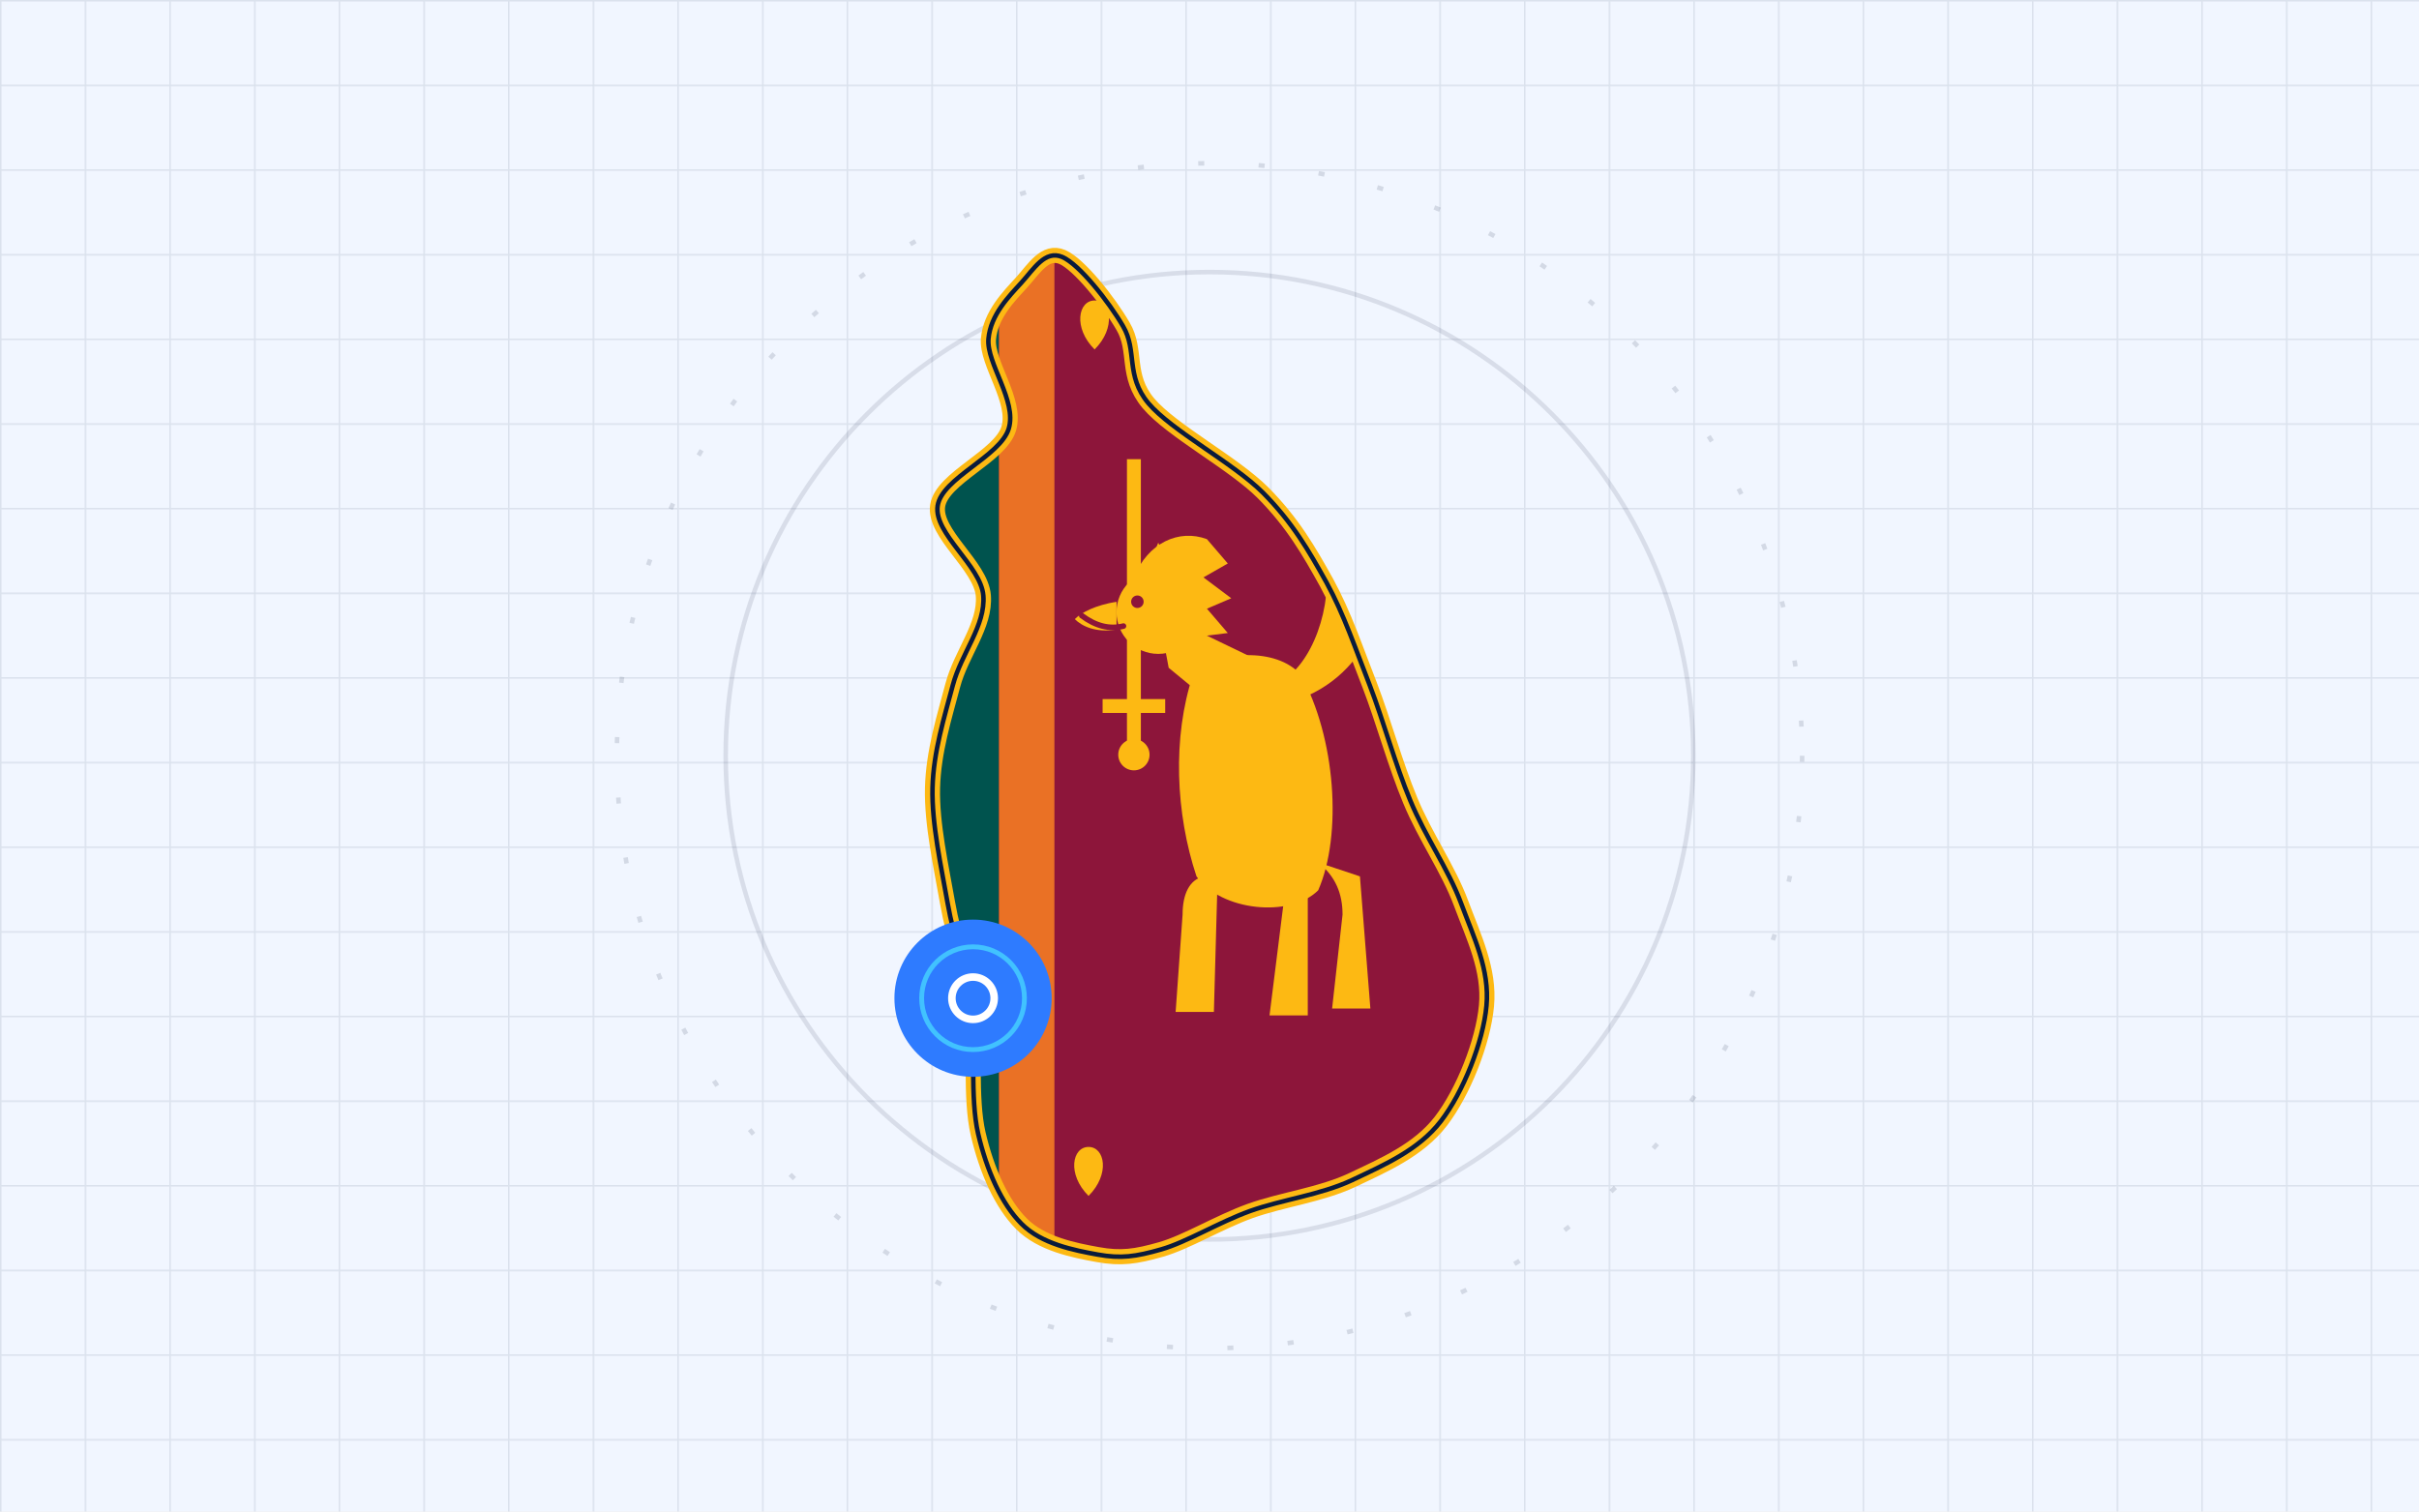
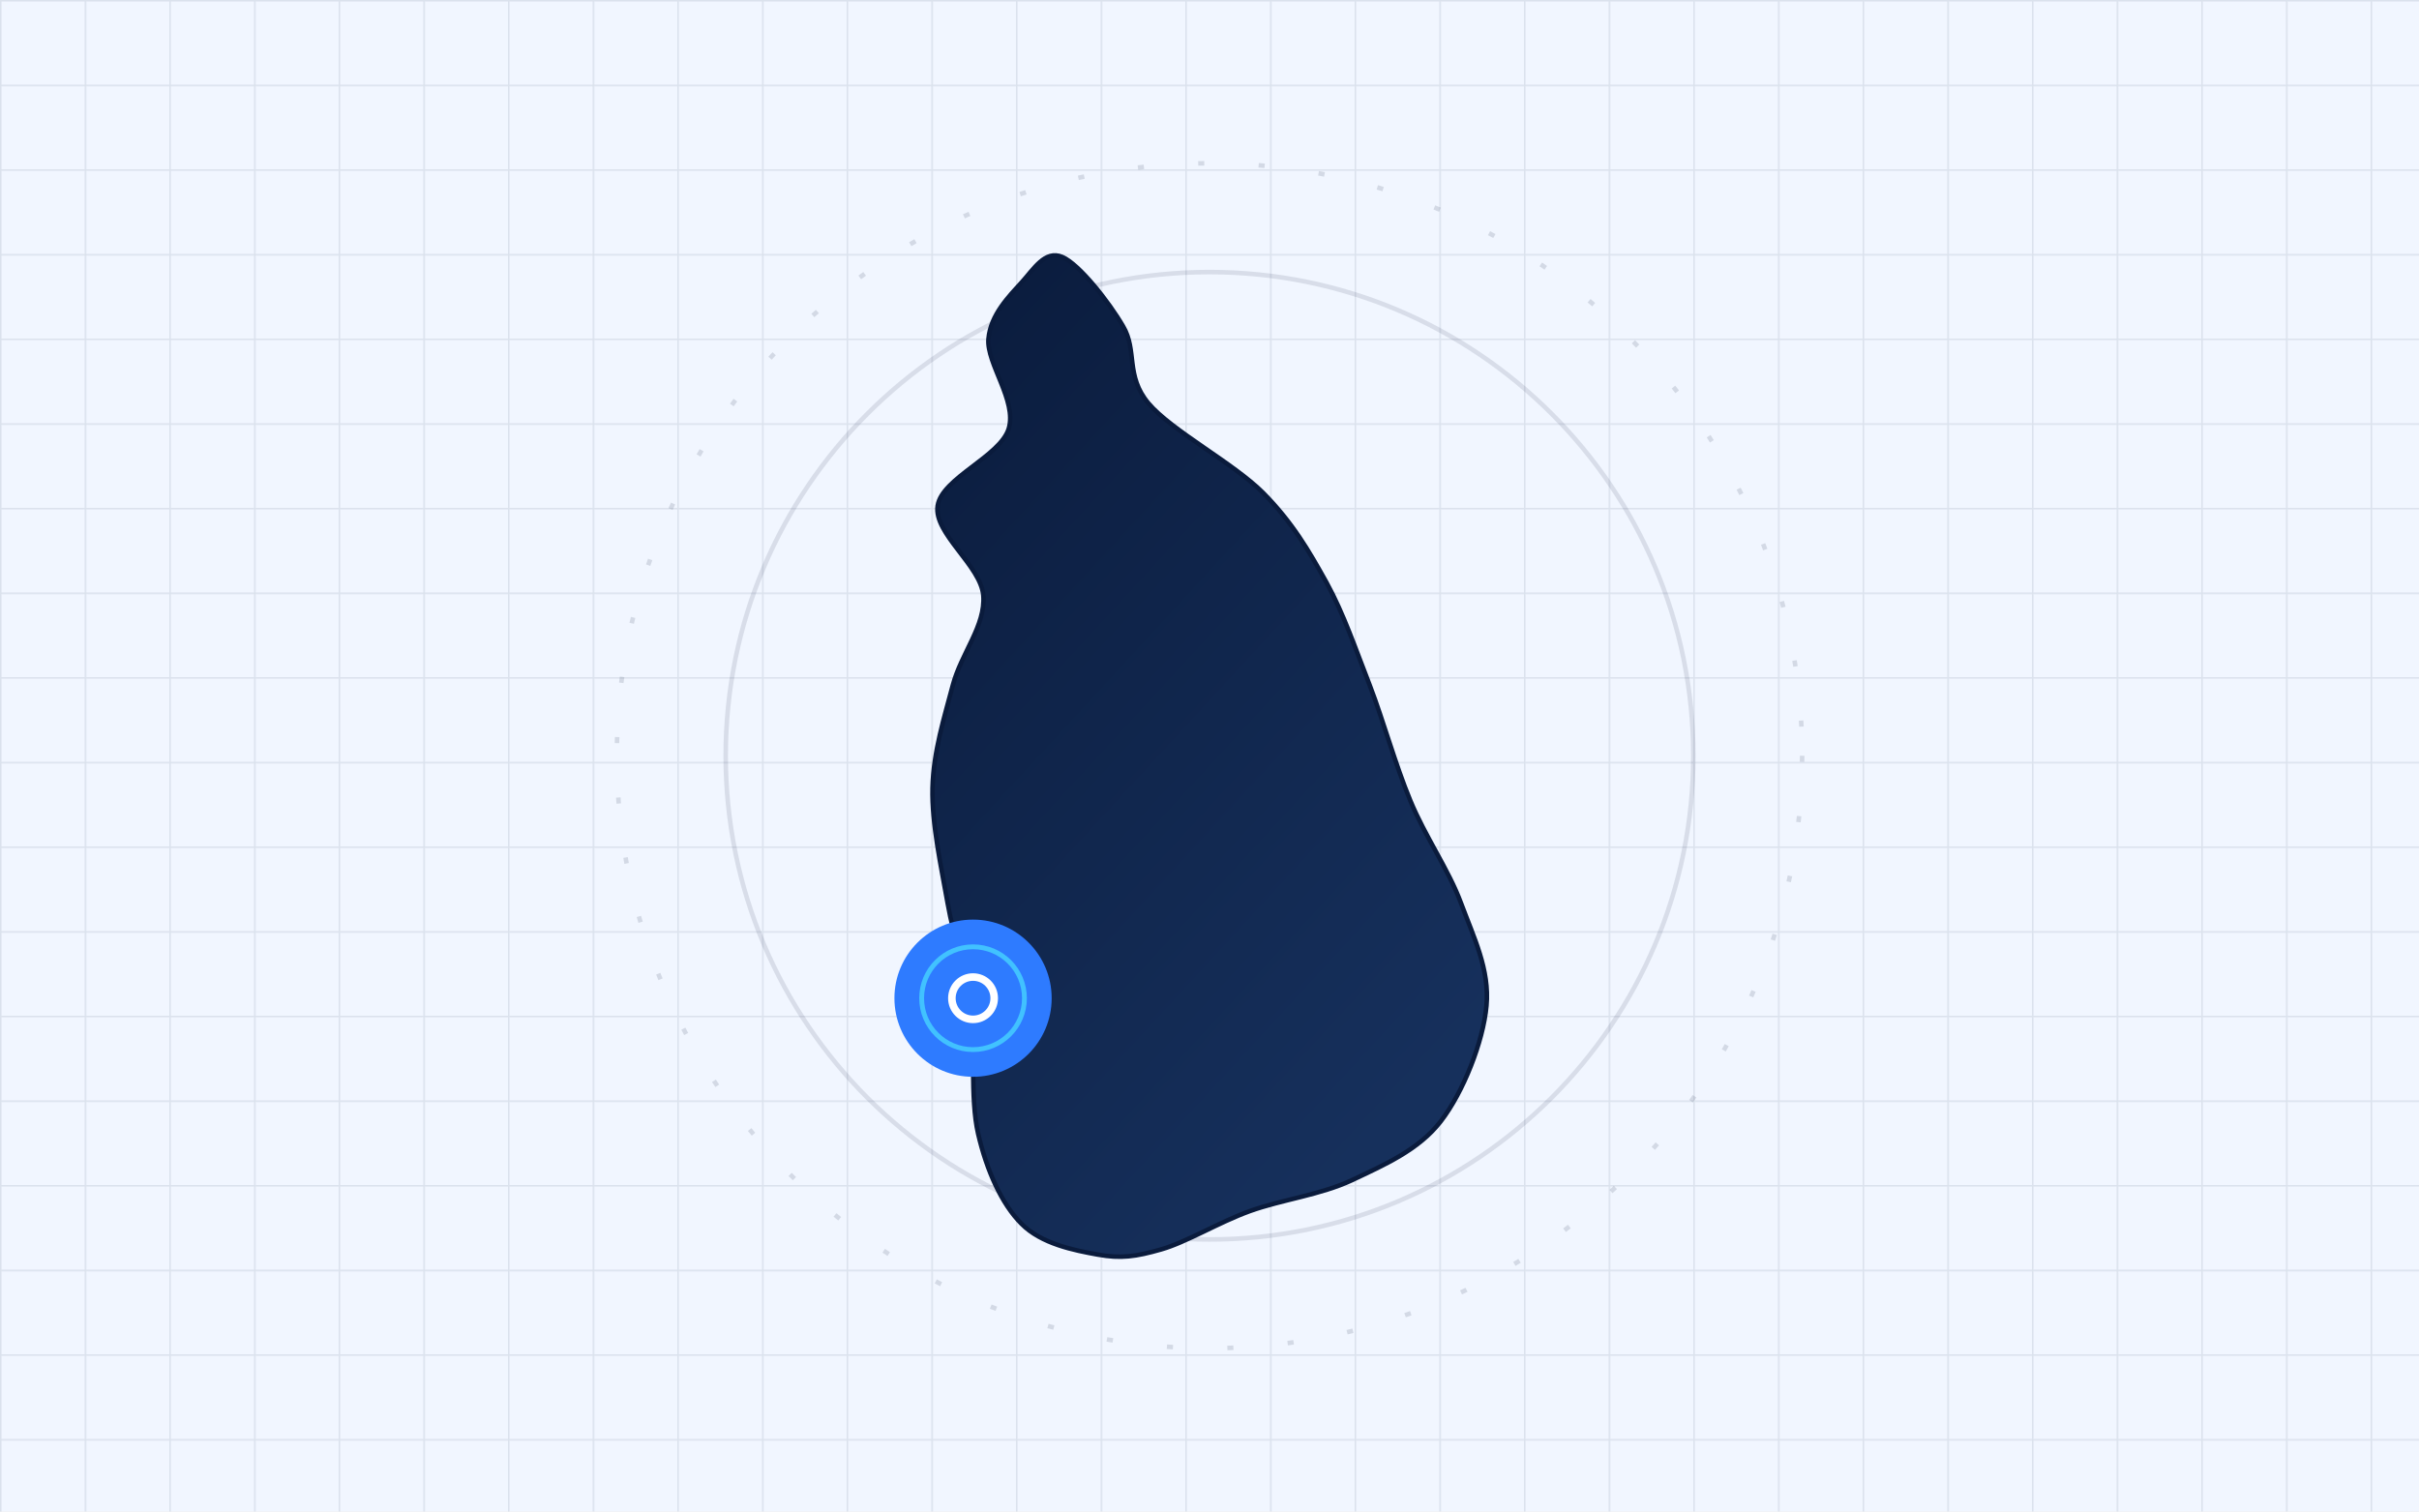
- <svg xmlns="http://www.w3.org/2000/svg" viewBox="0 0 800 500" width="800" height="500" role="img" aria-label="Sri Lanka">
+ <svg xmlns="http://www.w3.org/2000/svg" viewBox="0 0 800 500" width="800" height="500" role="img">
  <defs>
+     <linearGradient id="land" x1="0" y1="0" x2="0.6" y2="1">
+       <stop offset="0%" stop-color="#0a1b3c" />
+       <stop offset="100%" stop-color="#16305c" />
+     </linearGradient>
    <pattern id="grid" width="28" height="28" patternUnits="userSpaceOnUse">
      <path d="M28 0H0V28" fill="none" stroke="#0a1b3c" stroke-opacity="0.09" stroke-width="1" />
    </pattern>
-     <clipPath id="sriLankaLand">
-       <path d="M351.3 85.0 C356.9 87.4 366.7 99.8 371.4 107.9 C376.2 116.0 372.1 124.2 379.8 133.4 C387.5 142.5 407.8 153.1 417.7 163.0 C427.5 172.9 432.8 182.1 438.7 192.7 C444.5 203.3 448.3 214.7 453.0 226.7 C457.6 238.7 461.4 252.8 466.4 264.8 C471.4 276.9 479.0 287.5 483.2 298.8 C487.4 310.1 492.7 320.7 491.6 332.7 C490.5 344.7 483.9 361.3 476.5 370.9 C469.1 380.5 457.6 385.4 447.1 390.4 C436.6 395.3 424.0 396.8 413.4 400.6 C402.9 404.4 392.4 410.9 384.0 413.3 C375.6 415.7 370.7 416.4 363.0 415.0 C355.3 413.6 344.4 411.5 337.8 404.8 C331.2 398.2 326.3 387.1 323.5 375.1 C320.7 363.1 322.7 345.4 321.0 332.7 C319.3 320.0 315.5 310.8 313.4 298.8 C311.3 286.8 308.1 272.6 308.4 260.6 C308.7 248.6 312.3 237.3 315.1 226.7 C317.9 216.1 326.0 206.9 325.2 197.0 C324.4 187.1 308.7 176.5 310.1 167.3 C311.5 158.1 330.8 151.0 333.6 141.8 C336.4 132.6 326.2 120.2 326.9 112.1 C327.6 104.1 333.7 98.0 337.8 93.5 C341.9 89.0 345.6 82.6 351.3 85.0 Z" />
-     </clipPath>
  </defs>
  <style>
  .pz { animation: pz 3.6s ease-in-out infinite; transform-origin: 321.8px 330.2px; }
  @keyframes pz { 0%,100% { opacity:.15; transform: scale(.72) } 50% { opacity:.85; transform: scale(1.12) } }
  .sp { animation: sp 48s linear infinite; transform-origin: 400.0px 250.0px; }
  @keyframes sp { to { transform: rotate(360deg) } }
  @media (prefers-reduced-motion: reduce) { .pz, .sp { animation: none } }
</style>
  <rect width="800" height="500" fill="#f1f6ff" />
  <rect width="800" height="500" fill="url(#grid)" />
  <g class="sp">
    <circle cx="400.0" cy="250.0" r="196" fill="none" stroke="#0a1b3c" stroke-opacity="0.13" stroke-width="1.5" stroke-dasharray="2 18" />
  </g>
  <circle cx="400.0" cy="250.0" r="160" fill="none" stroke="#0a1b3c" stroke-opacity="0.11" stroke-width="1.5" />
-   <g clip-path="url(#sriLankaLand)">
-     <rect x="308.38" y="84.48" width="183.37" height="331.24" fill="#8D153A" />
-     <rect x="308.38" y="84.48" width="22.0" height="331.24" fill="#00534E" />
-     <rect x="330.38" y="84.48" width="18.33" height="331.24" fill="#EA7125" />
-     <g fill="#FDB913">
-       <path transform="translate(362,112) scale(0.9)" d="M0,-14 C6,-14 8,-4 0,4 C-8,-4 -6,-14 0,-14 Z" />
-       <path transform="translate(476,108) scale(0.9)" d="M0,-14 C6,-14 8,-4 0,4 C-8,-4 -6,-14 0,-14 Z" />
-       <path transform="translate(360,392) scale(0.9)" d="M0,-14 C6,-14 8,-4 0,4 C-8,-4 -6,-14 0,-14 Z" />
-       <path transform="translate(474,392) scale(0.9)" d="M0,-14 C6,-14 8,-4 0,4 C-8,-4 -6,-14 0,-14 Z" />
-     </g>
-     <g transform="translate(363.5,168) scale(1.15)" fill="#FDB913">
-       <path d="M60,54 C80,45 88,20 76,-2 C70,-10 58,-14 48,-12 C56,-6 62,2 64,10 C68,22 64,40 55,48 Z" />
-       <circle cx="49" cy="-13" r="6" />
-       <path d="M54,106 L49,146 L60,146 L60,110 Z" />
-       <path d="M63,102 C68,106 70,111 70,117 L67,144 L78,144 L75,106 Z" />
-       <path d="M30,106 C26,107 24,111 24,117 L22,145 L33,145 L34,109 Z" />
-       <path d="M27,48 C21,66 22,88 28,106 C35,116 55,118 63,110 C70,94 68,66 58,48 C51,40 34,41 27,48 Z" />
-       <path d="M17,30 L46,44 L37,60 L20,46 Z" />
-       <path d="M29,48 C19,44 12,33 12,20 C12,16 17,14 21,16 C25,25 28,38 31,47 Z" />
-       <path d="M10,20 C14,10 23,6 31,9 L37,16 L30,20 L38,26 L31,29 L37,36 L29,37 L33,44 L24,43 C16,42 10,35 8,27 Z" />
-       <circle cx="17" cy="30" r="12" />
-       <path d="M13,20 L17,10 L22,21 Z" />
-       <path d="M5,27 C-1,28 -5,30 -7,32 C-5,34 -1,36 5,35 Z" />
-       <rect x="8" y="-14" width="4" height="70" />
-       <rect x="1" y="55" width="18" height="4" />
-       <rect x="8" y="59" width="4" height="9" />
-       <circle cx="10" cy="71" r="4.5" />
-       <circle cx="11" cy="27" r="1.8" fill="#8D153A" />
-       <path d="M-5,31 C-1,34 3,35 7,34" fill="none" stroke="#8D153A" stroke-width="1.6" stroke-linecap="round" />
-     </g>
-   </g>
-   <path d="M351.3 85.0 C356.9 87.4 366.7 99.8 371.4 107.9 C376.2 116.0 372.1 124.2 379.8 133.4 C387.5 142.5 407.8 153.1 417.7 163.0 C427.5 172.9 432.8 182.1 438.7 192.7 C444.5 203.3 448.3 214.7 453.0 226.7 C457.6 238.7 461.4 252.8 466.4 264.8 C471.4 276.9 479.0 287.5 483.2 298.8 C487.4 310.1 492.7 320.7 491.6 332.7 C490.5 344.7 483.9 361.3 476.5 370.9 C469.1 380.5 457.6 385.4 447.1 390.4 C436.6 395.3 424.0 396.8 413.4 400.6 C402.9 404.4 392.4 410.9 384.0 413.3 C375.6 415.7 370.7 416.4 363.0 415.0 C355.3 413.6 344.4 411.5 337.8 404.8 C331.2 398.2 326.3 387.1 323.5 375.1 C320.7 363.1 322.7 345.4 321.0 332.7 C319.3 320.0 315.5 310.8 313.4 298.8 C311.3 286.8 308.1 272.6 308.4 260.6 C308.7 248.6 312.3 237.3 315.1 226.7 C317.9 216.1 326.0 206.9 325.2 197.0 C324.4 187.1 308.7 176.5 310.1 167.3 C311.5 158.1 330.8 151.0 333.6 141.8 C336.4 132.6 326.2 120.2 326.9 112.1 C327.6 104.1 333.7 98.0 337.8 93.5 C341.9 89.0 345.6 82.6 351.3 85.0 Z" fill="none" stroke="#FDB913" stroke-width="5" stroke-linejoin="round" />
-   <path d="M351.3 85.0 C356.9 87.4 366.7 99.8 371.4 107.9 C376.2 116.0 372.1 124.2 379.8 133.4 C387.5 142.5 407.8 153.1 417.7 163.0 C427.5 172.9 432.8 182.1 438.7 192.7 C444.5 203.3 448.3 214.7 453.0 226.7 C457.6 238.7 461.4 252.8 466.4 264.8 C471.4 276.9 479.0 287.5 483.2 298.8 C487.4 310.1 492.7 320.7 491.6 332.7 C490.5 344.7 483.9 361.3 476.5 370.9 C469.1 380.5 457.6 385.4 447.1 390.4 C436.6 395.3 424.0 396.8 413.4 400.6 C402.9 404.4 392.4 410.9 384.0 413.3 C375.6 415.7 370.7 416.4 363.0 415.0 C355.3 413.6 344.4 411.5 337.8 404.8 C331.2 398.2 326.3 387.1 323.5 375.1 C320.7 363.1 322.7 345.4 321.0 332.7 C319.3 320.0 315.5 310.8 313.4 298.8 C311.3 286.8 308.1 272.6 308.4 260.6 C308.7 248.6 312.3 237.3 315.1 226.7 C317.9 216.1 326.0 206.9 325.2 197.0 C324.4 187.1 308.7 176.5 310.1 167.3 C311.5 158.1 330.8 151.0 333.6 141.8 C336.4 132.6 326.2 120.2 326.9 112.1 C327.6 104.1 333.7 98.0 337.8 93.5 C341.9 89.0 345.6 82.6 351.3 85.0 Z" fill="none" stroke="#0a1b3c" stroke-width="1.5" stroke-linejoin="round" />
+   <path d="M351.3 85.0 C356.9 87.4 366.7 99.8 371.4 107.9 C376.2 116.0 372.1 124.2 379.8 133.4 C387.5 142.5 407.8 153.1 417.7 163.0 C427.5 172.9 432.8 182.1 438.7 192.7 C444.5 203.3 448.3 214.7 453.0 226.7 C457.6 238.7 461.4 252.8 466.4 264.8 C471.4 276.9 479.0 287.5 483.2 298.8 C487.4 310.1 492.7 320.7 491.6 332.7 C490.5 344.7 483.9 361.3 476.5 370.9 C469.1 380.5 457.6 385.4 447.1 390.4 C436.6 395.3 424.0 396.8 413.4 400.6 C402.9 404.4 392.4 410.9 384.0 413.3 C375.6 415.7 370.7 416.4 363.0 415.0 C355.3 413.6 344.4 411.5 337.8 404.8 C331.2 398.2 326.3 387.1 323.5 375.1 C320.7 363.1 322.7 345.4 321.0 332.7 C319.3 320.0 315.5 310.8 313.4 298.8 C311.3 286.8 308.1 272.6 308.4 260.6 C308.7 248.6 312.3 237.3 315.1 226.7 C317.9 216.1 326.0 206.9 325.2 197.0 C324.4 187.1 308.7 176.5 310.1 167.3 C311.5 158.1 330.8 151.0 333.6 141.8 C336.4 132.6 326.2 120.2 326.9 112.1 C327.6 104.1 333.7 98.0 337.8 93.5 C341.9 89.0 345.6 82.6 351.3 85.0 Z" fill="url(#land)" stroke="#0a1b3c" stroke-width="1.5" stroke-linejoin="round" />
  <g class="pz">
    <circle cx="321.8" cy="330.2" r="26" fill="#2e7bff" />
  </g>
  <circle cx="321.8" cy="330.2" r="17" fill="none" stroke="#46d3ff" stroke-width="1.6" stroke-opacity="0.8" />
  <circle cx="321.8" cy="330.2" r="7" fill="#2e7bff" stroke="#fff" stroke-width="2.5" />
</svg>
